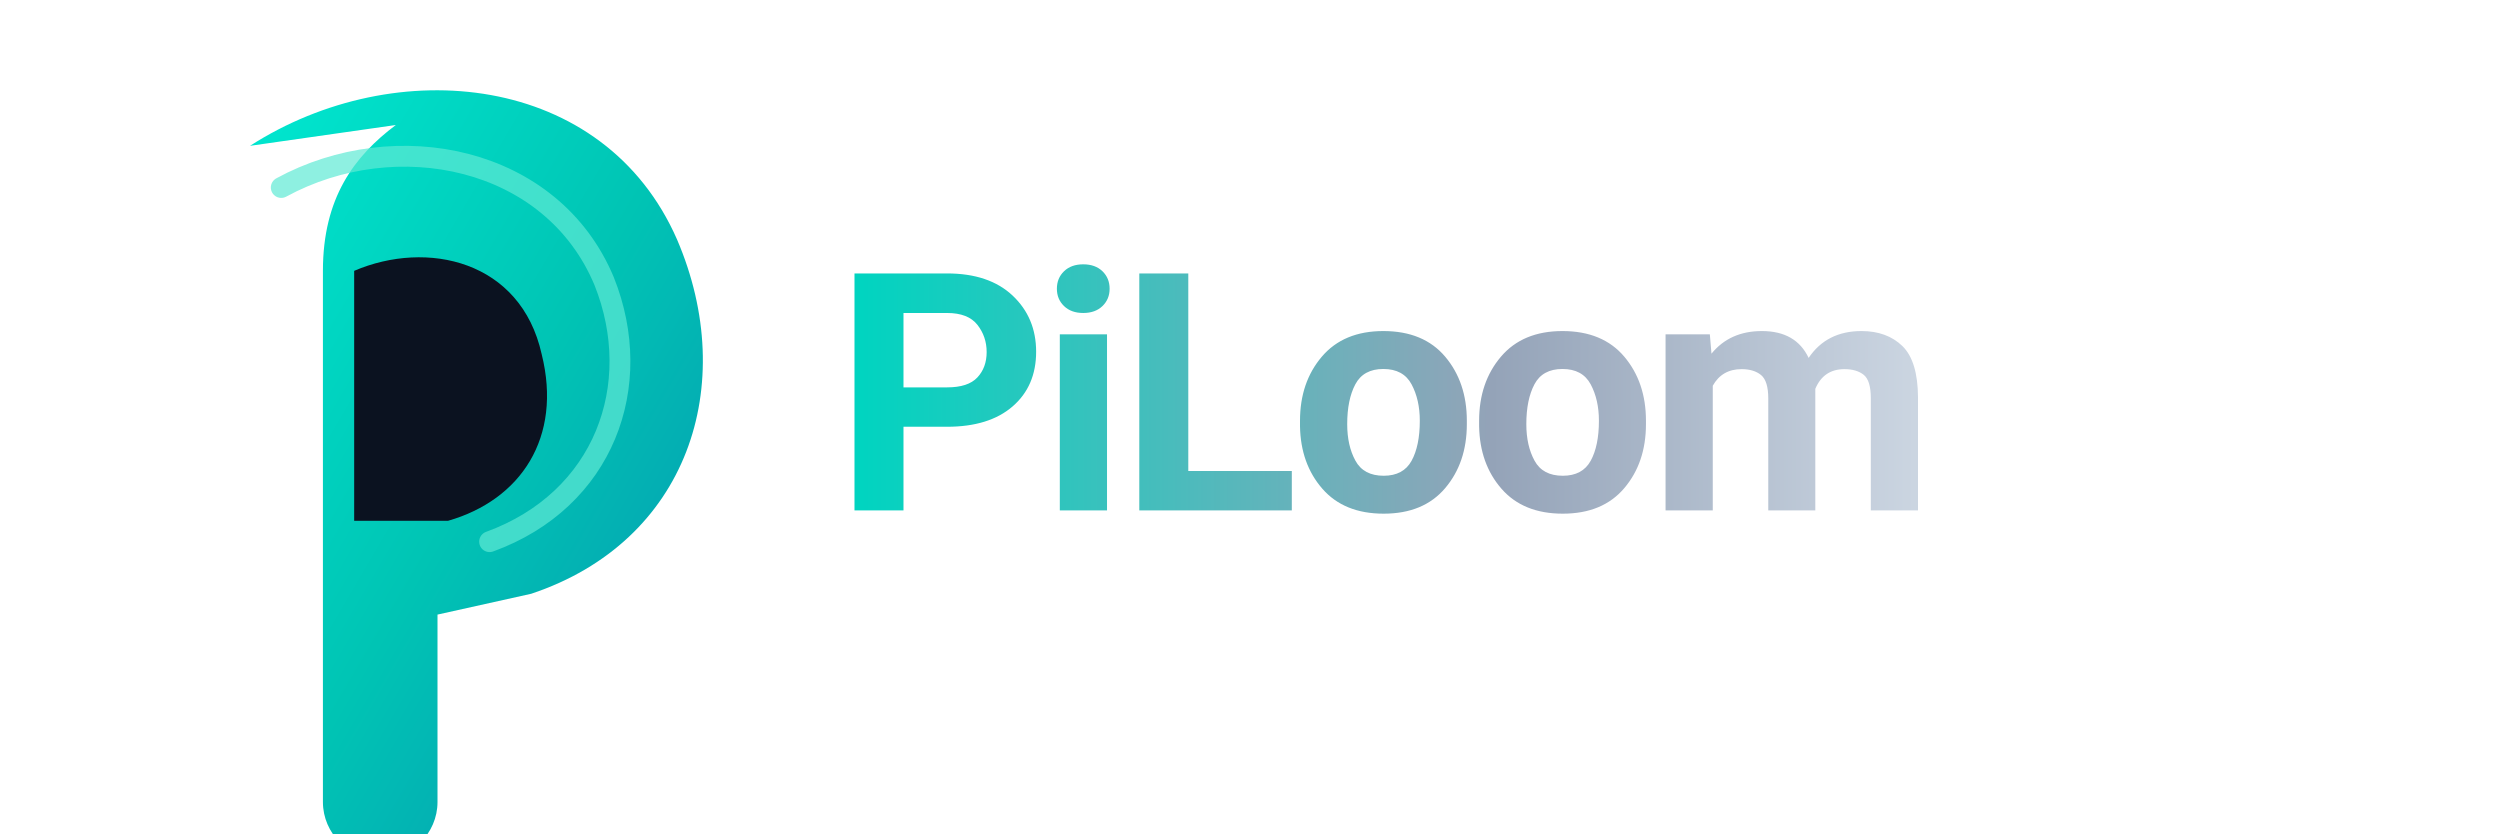
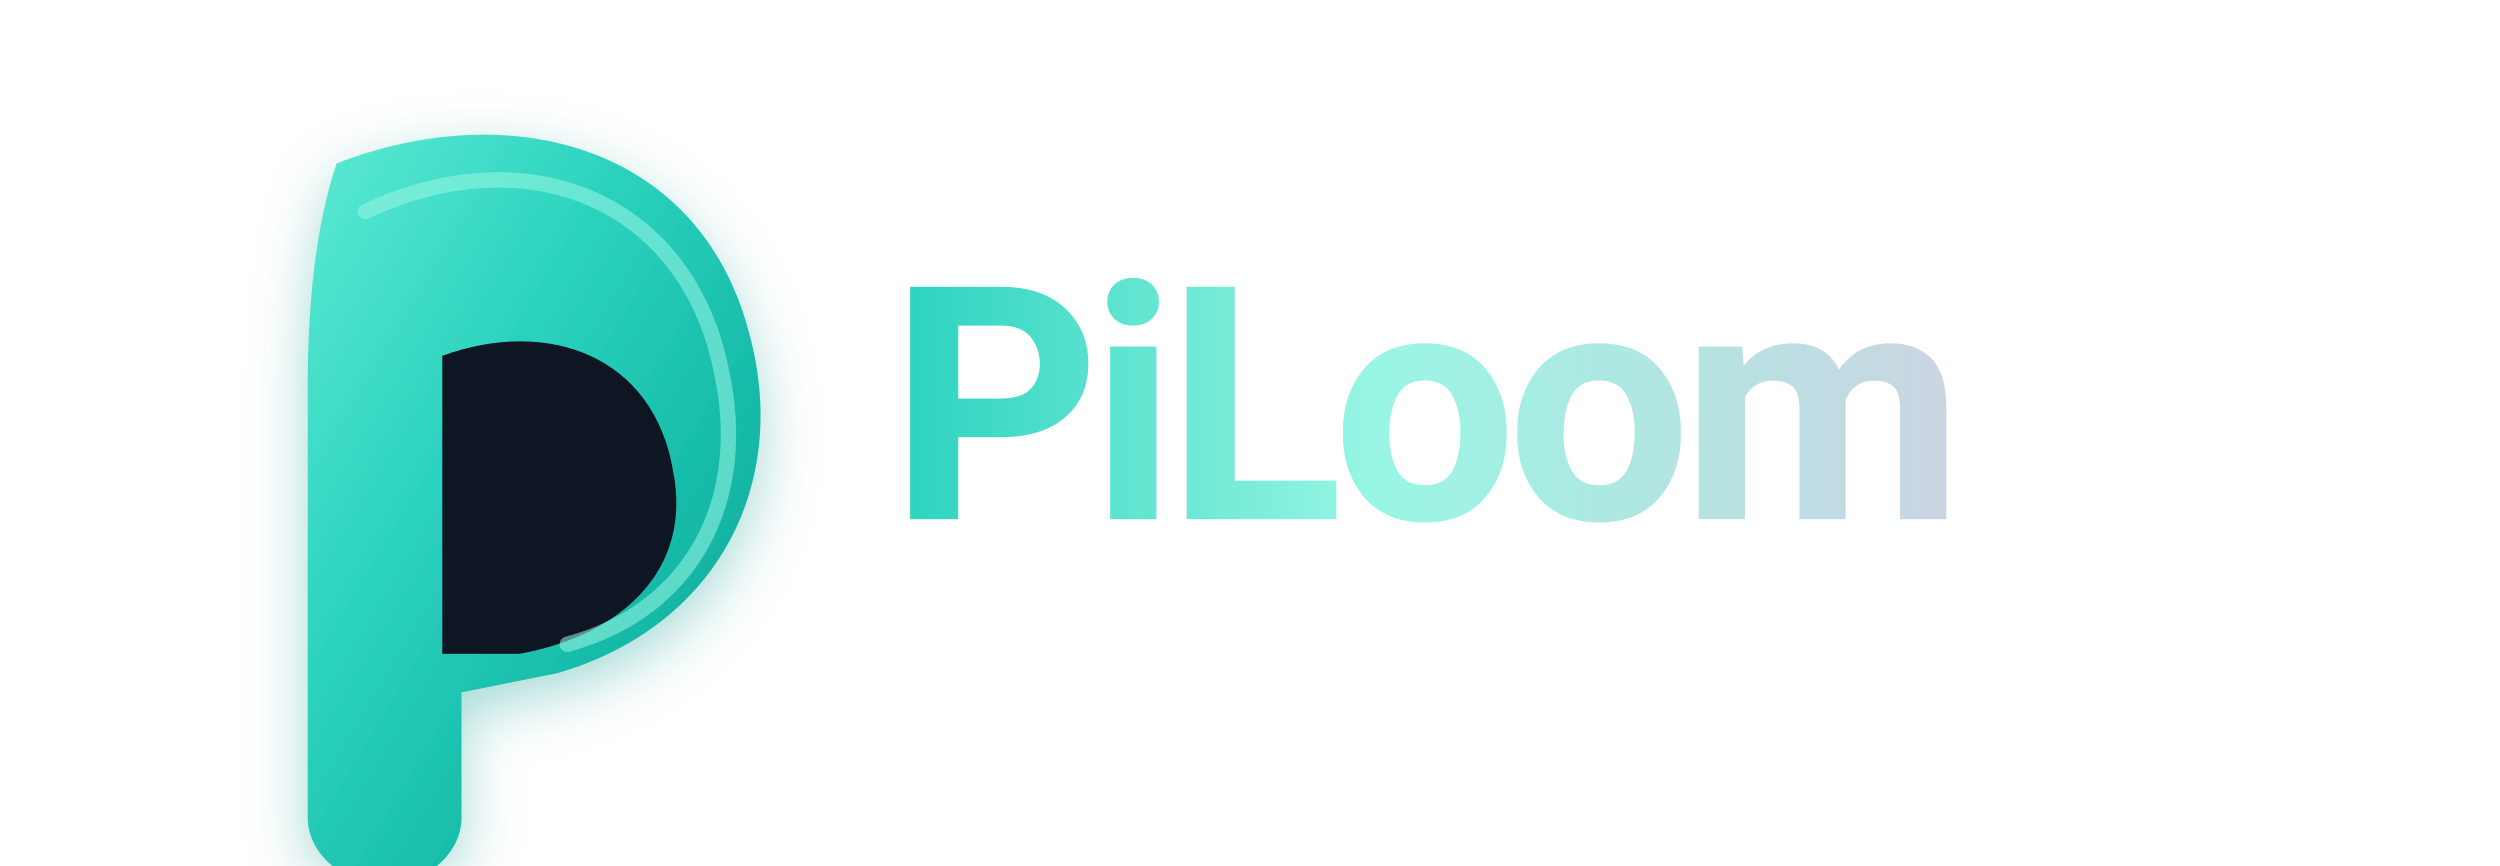
- <svg xmlns="http://www.w3.org/2000/svg" viewBox="0 0 480 160" role="img" aria-labelledby="title">
+ <svg xmlns="http://www.w3.org/2000/svg" viewBox="0 0 520 180" role="img" aria-labelledby="title">
  <defs>
-     <linearGradient id="g1" x1="0%" y1="0%" x2="100%" y2="100%">
-       <stop offset="0%" stop-color="#00E8D0" />
-       <stop offset="50%" stop-color="#00C4B4" />
-       <stop offset="100%" stop-color="#0891B2" />
+     <linearGradient id="ribbon" x1="0%" y1="0%" x2="100%" y2="100%">
+       <stop offset="0%" stop-color="#5EEAD4" />
+       <stop offset="35%" stop-color="#2DD4BF" />
+       <stop offset="70%" stop-color="#14B8A6" />
+       <stop offset="100%" stop-color="#0D9488" />
    </linearGradient>
-     <linearGradient id="g2" x1="0%" y1="50%" x2="100%" y2="50%">
-       <stop offset="0%" stop-color="#00D4C0" />
-       <stop offset="60%" stop-color="#94A3B8" />
+     <linearGradient id="ribbonDark" x1="0%" y1="100%" x2="100%" y2="0%">
+       <stop offset="0%" stop-color="#0F766E" />
+       <stop offset="100%" stop-color="#134E4A" />
+     </linearGradient>
+     <linearGradient id="text" x1="0%" y1="0%" x2="100%" y2="0%">
+       <stop offset="0%" stop-color="#2DD4BF" />
+       <stop offset="45%" stop-color="#99F6E4" />
      <stop offset="100%" stop-color="#CBD5E1" />
    </linearGradient>
+     <filter id="softShadow" x="-20%" y="-20%" width="140%" height="140%">
+       <feDropShadow dx="0" dy="4" stdDeviation="6" flood-color="#0D9488" flood-opacity="0.35" />
+     </filter>
  </defs>
-   <path fill="url(#g1)" d="M48 28c28-18 68-14 82 18 12 28 2 58-28 68l-18 4v36c0 6-5 11-11 11s-11-5-11-11V52c0-14 6-22 14-28z" />
-   <path fill="#0B1220" d="M68 52c14-6 32-2 36 16 4 16-4 28-18 32H68V52z" />
-   <path fill="none" stroke="#5EEAD4" stroke-width="4" stroke-linecap="round" opacity="0.7" d="M54 36c22-12 52-6 62 18 8 20 0 42-22 50" />
-   <text x="160" y="98" font-family="ui-sans-serif, system-ui, -apple-system, BlinkMacSystemFont, 'Segoe UI', Roboto, sans-serif" font-size="64" font-weight="600" letter-spacing="-1.8" fill="url(#g2)">PiLoom</text>
+   <g transform="translate(28, 22)" filter="url(#softShadow)">
+     <path fill="url(#ribbon)" d="       M 42 12       C 78 -2, 118 8, 128 48       C 136 78, 122 108, 88 118       L 68 122       L 68 148       C 68 156, 60 162, 52 162       C 44 162, 36 156, 36 148       L 36 58       C 36 32, 40 18, 42 12       Z     " />
+     <path fill="#0B1220" d="       M 64 52       C 86 44, 108 52, 112 76       C 116 96, 102 110, 80 114       L 64 114       Z     " />
+     <path fill="none" stroke="#99F6E4" stroke-width="3.2" stroke-linecap="round" opacity="0.55" d="M 48 22 C 82 6, 115 20, 122 55 C 128 82, 116 105, 90 112" />
+   </g>
+   <text x="185" y="108" font-family="ui-sans-serif, system-ui, -apple-system, 'Segoe UI', Roboto, Helvetica, Arial, sans-serif" font-size="68" font-weight="600" letter-spacing="-2.2" fill="url(#text)">PiLoom</text>
</svg>
